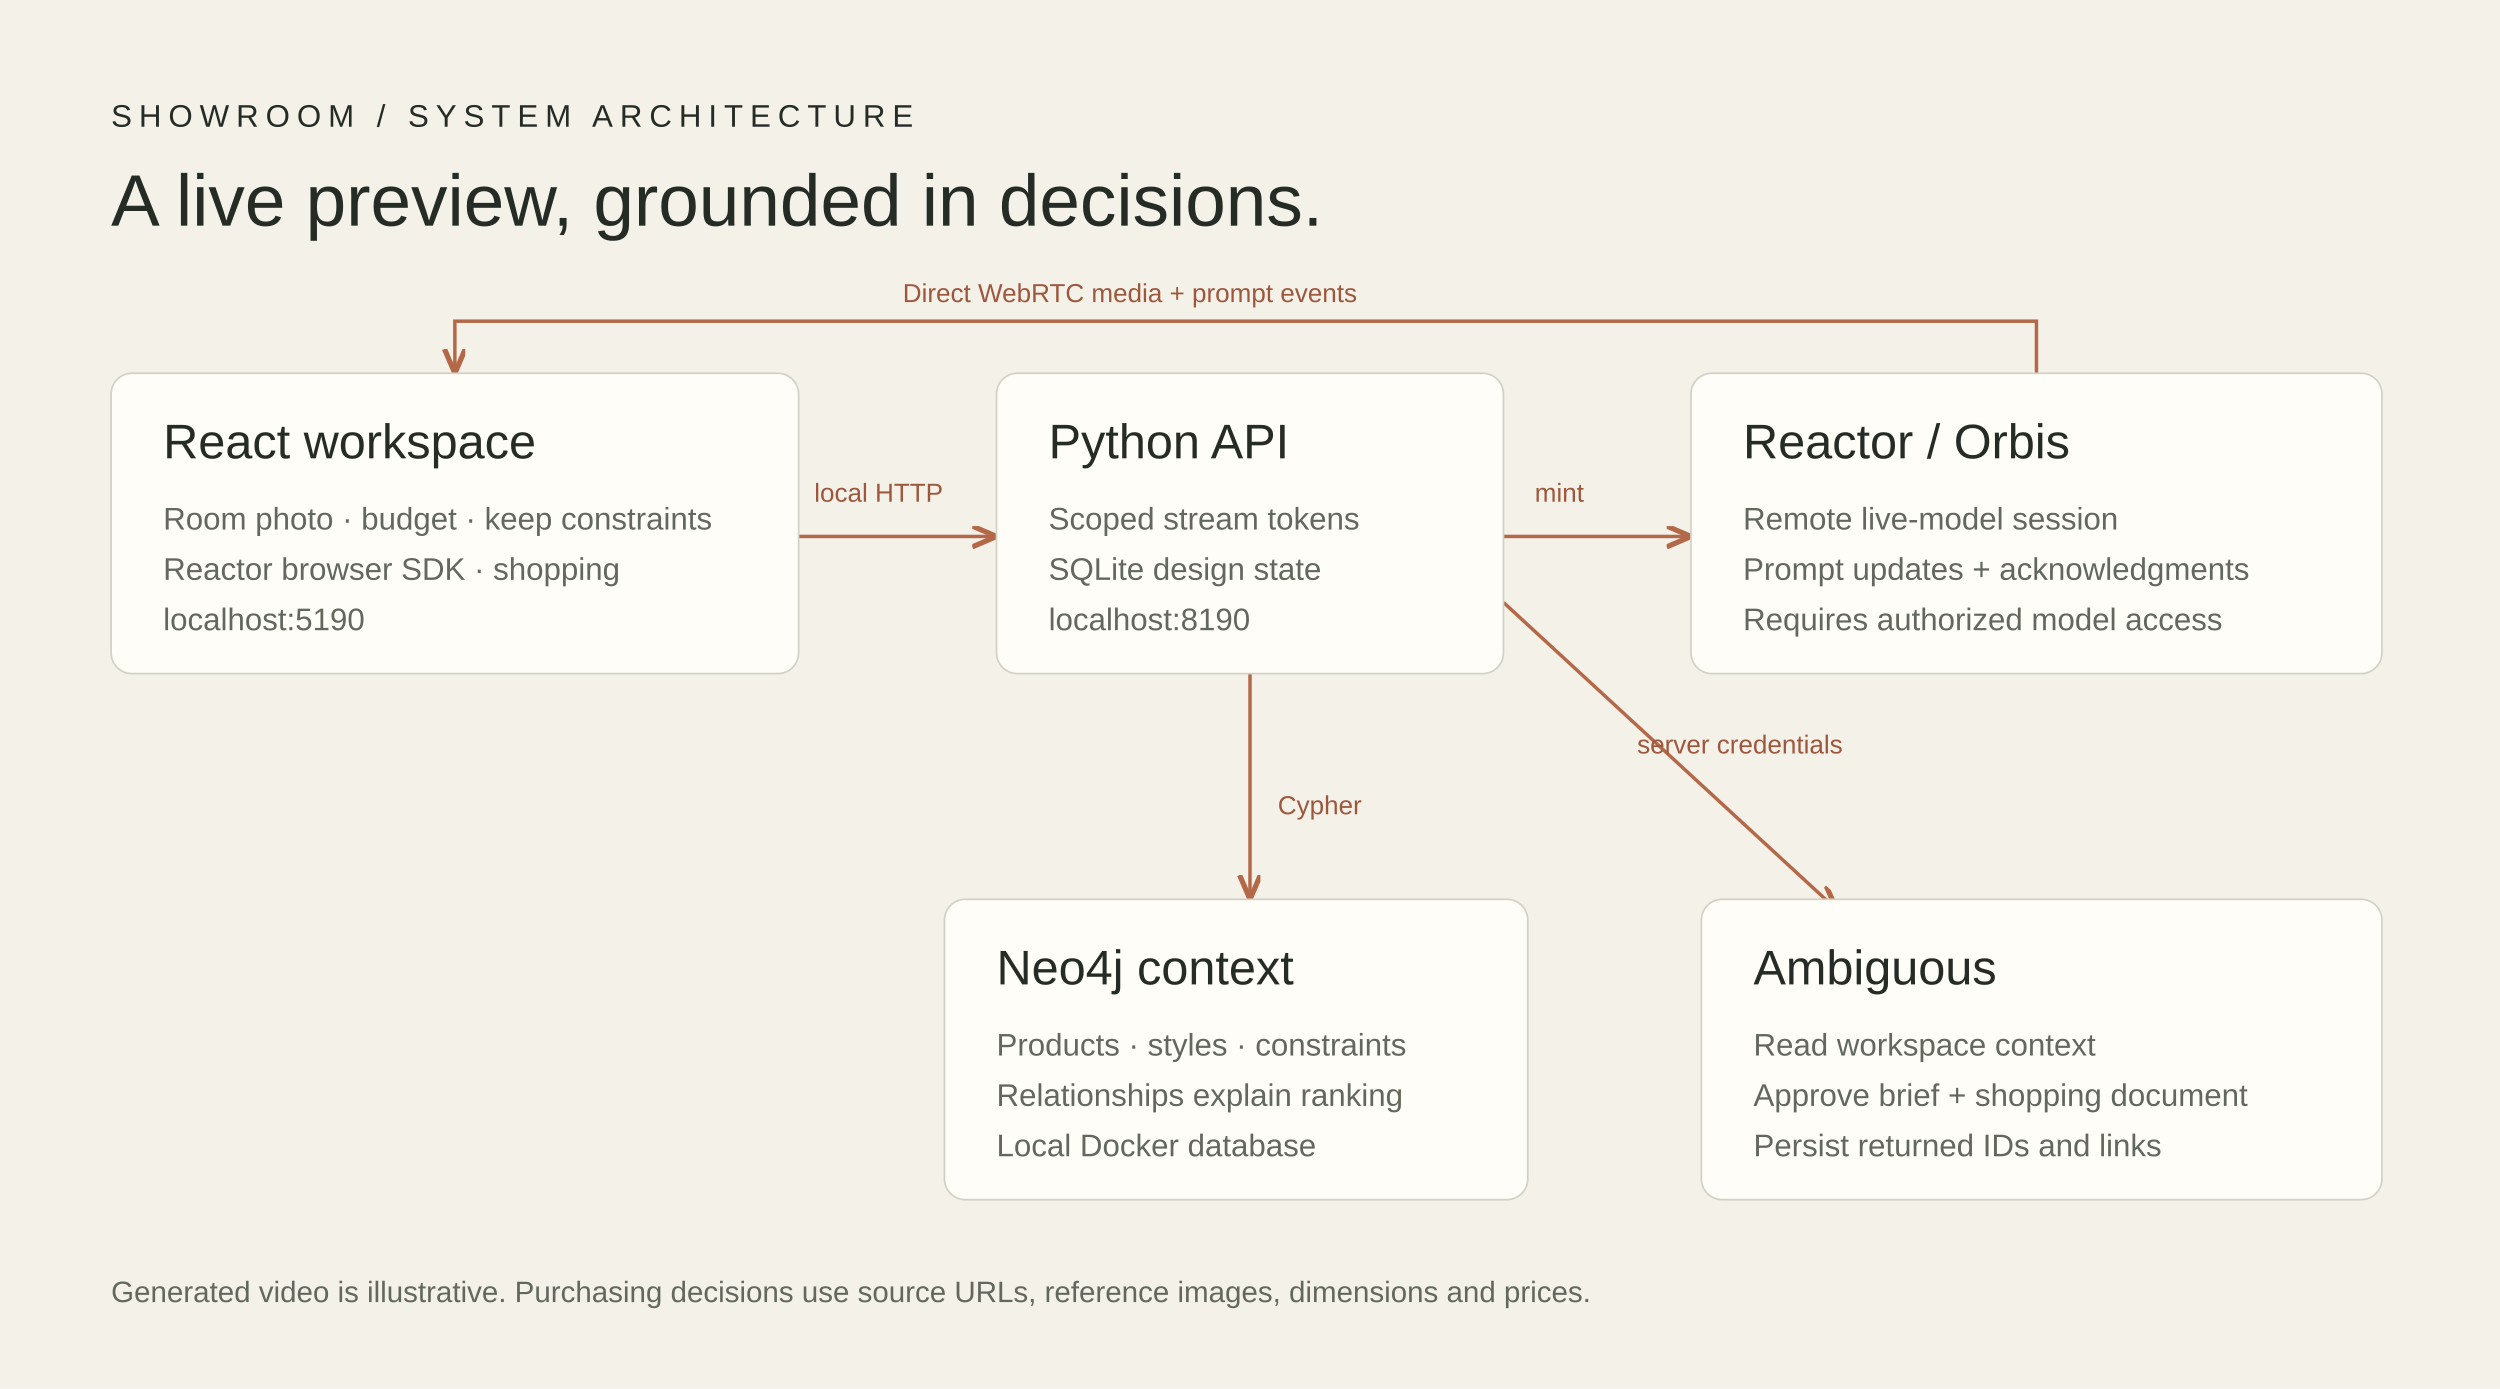
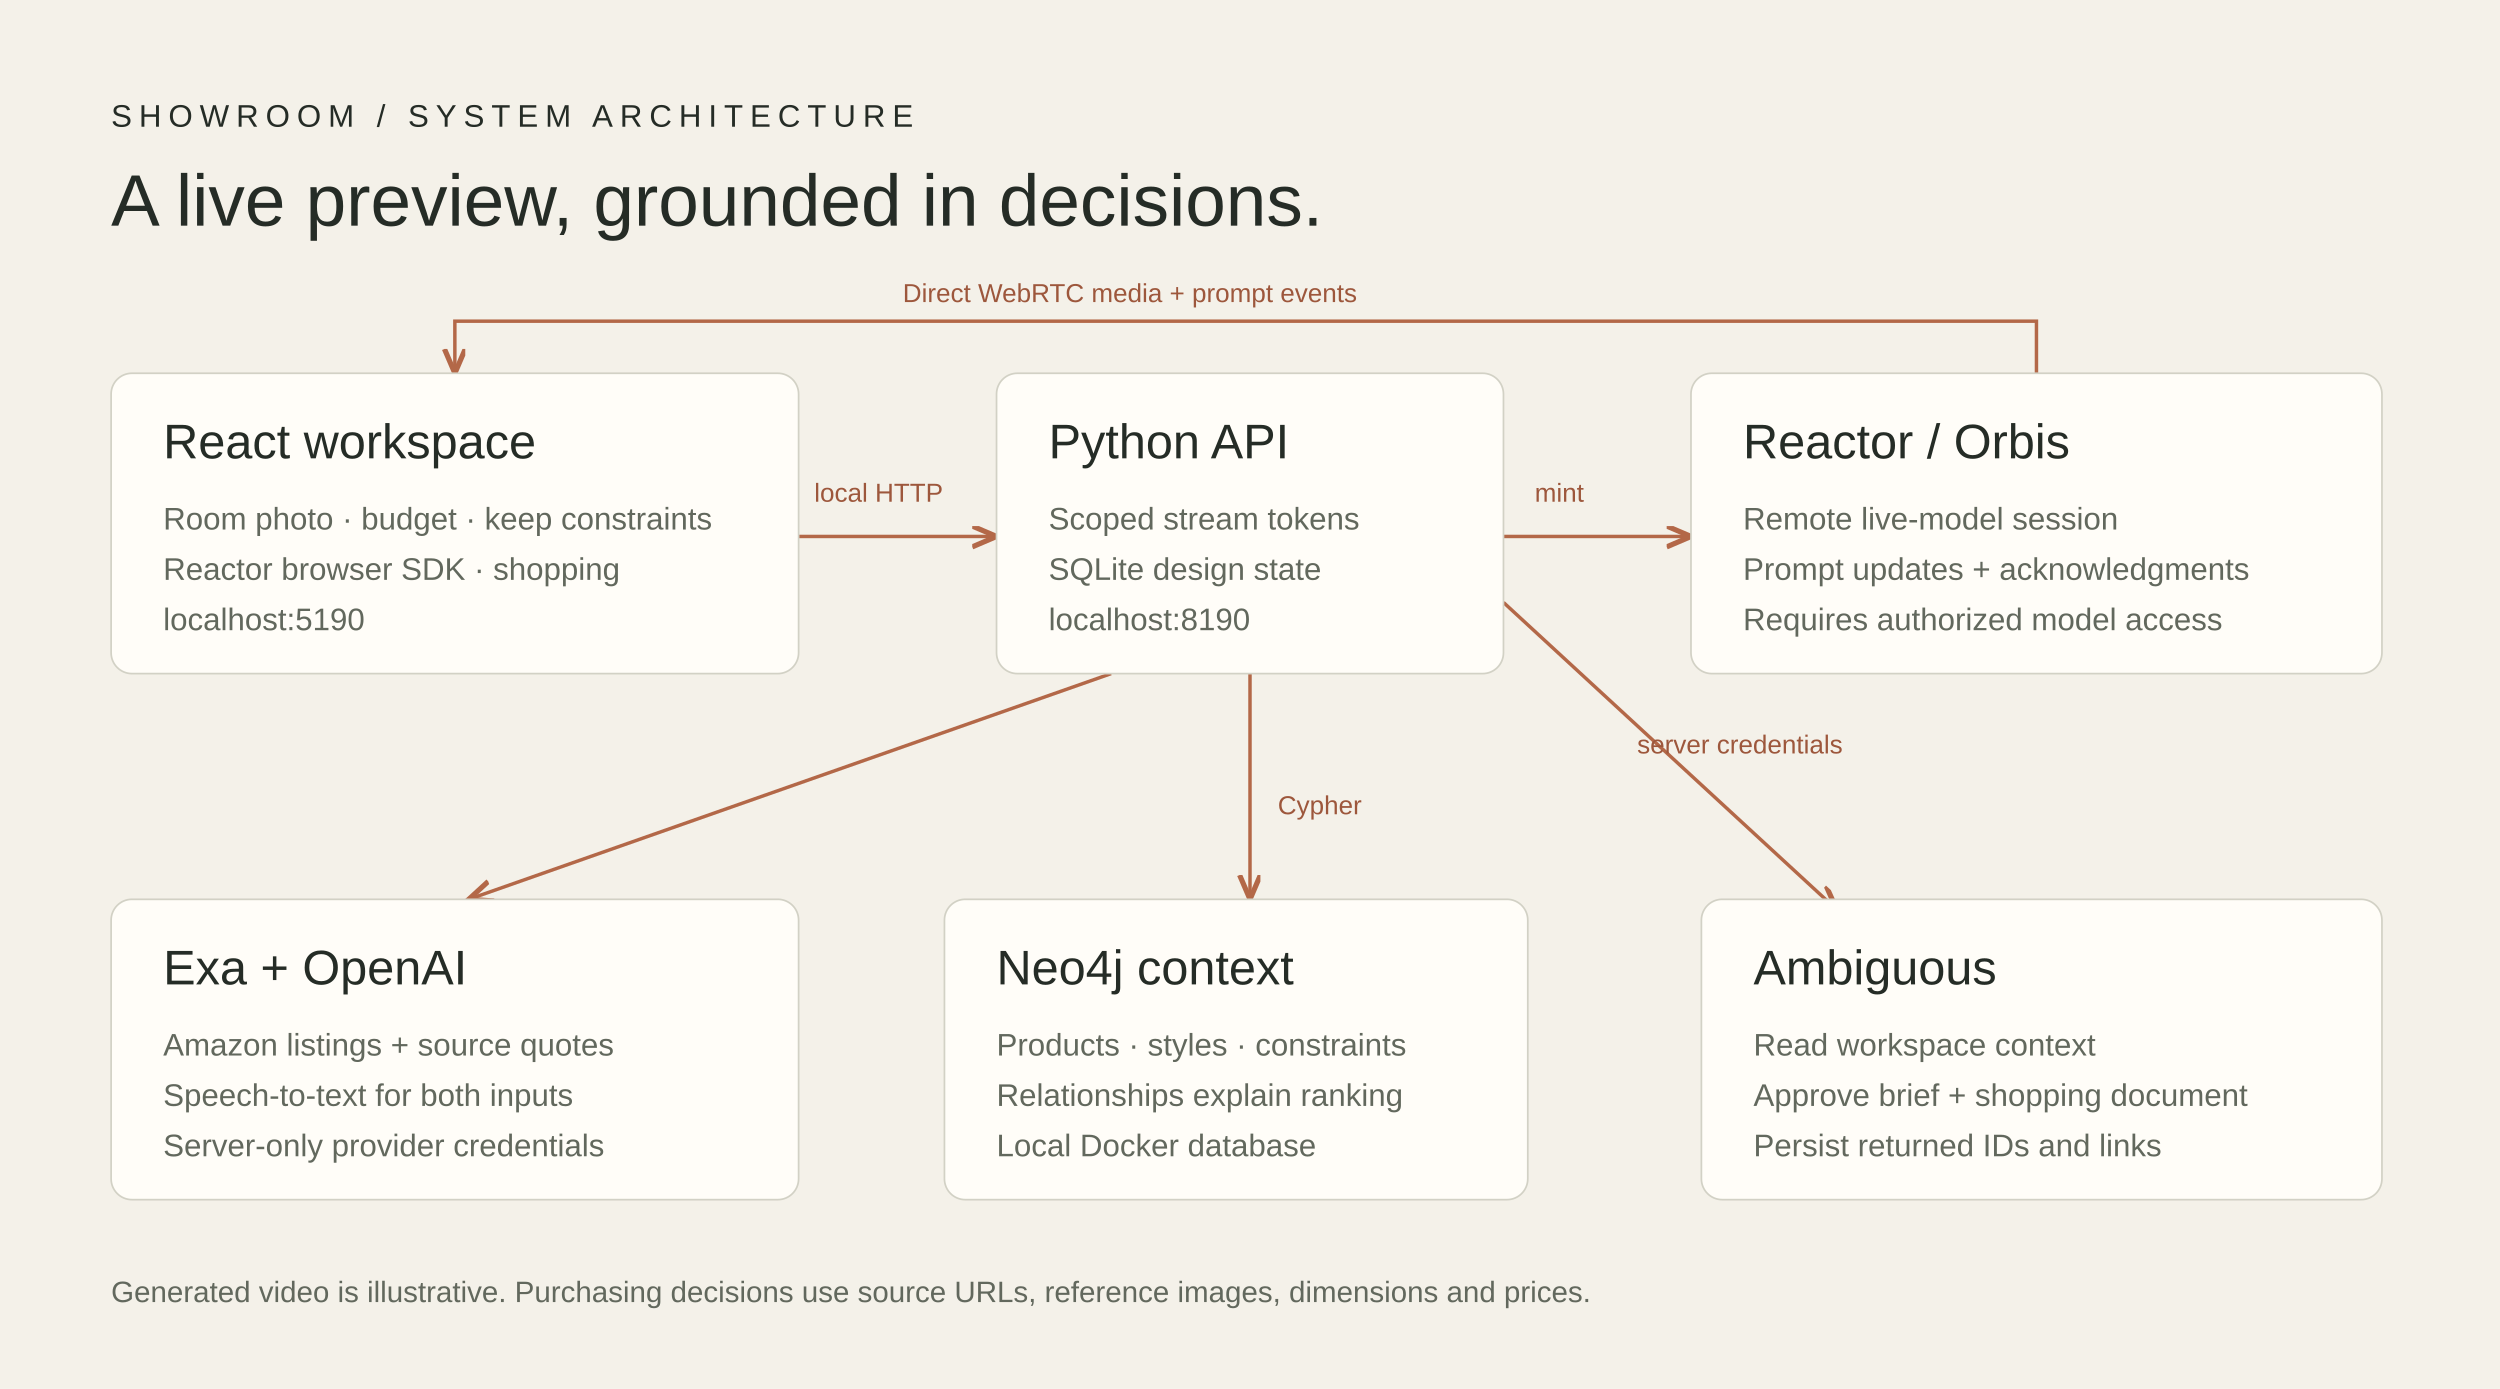
<svg xmlns="http://www.w3.org/2000/svg" width="1440" height="800" viewBox="0 0 1440 800">
  <defs>
    <marker id="arrow" markerWidth="10" markerHeight="10" refX="7" refY="3" orient="auto">
      <path d="M0,0 L7,3 L0,6" fill="none" stroke="#b36848" stroke-width="1.5" />
    </marker>
  </defs>
  <rect width="1440" height="800" fill="#f4f1e9" />
  <g font-family="Arial,sans-serif" fill="#252c26">
    <text x="64" y="73" font-size="18" letter-spacing="4">SHOWROOM / SYSTEM ARCHITECTURE</text>
    <text x="64" y="130" font-size="42">A live preview, grounded in decisions.</text>
    <g fill="none" stroke="#b36848" stroke-width="2" marker-end="url(#arrow)">
      <path d="M1173 215V185H262V215" />
      <path d="M460 309H574" />
      <path d="M866 309H974" />
      <path d="M720 388V518" />
      <path d="M866 347L1058 524" />
+       <path d="M640 388L270 518" />
    </g>
    <g fill="#fffdf8" stroke="#d2d1c5">
      <rect x="64" y="215" width="396" height="173" rx="12" />
      <rect x="574" y="215" width="292" height="173" rx="12" />
      <rect x="974" y="215" width="398" height="173" rx="12" />
+       <rect x="64" y="518" width="396" height="173" rx="12" />
      <rect x="544" y="518" width="336" height="173" rx="12" />
      <rect x="980" y="518" width="392" height="173" rx="12" />
    </g>
    <g font-size="28">
      <text x="94" y="264">React workspace</text>
      <text x="604" y="264">Python API</text>
      <text x="1004" y="264">Reactor / Orbis</text>
+       <text x="94" y="567">Exa + OpenAI</text>
      <text x="574" y="567">Neo4j context</text>
      <text x="1010" y="567">Ambiguous</text>
    </g>
    <g font-size="18" fill="#62685d">
      <text x="94" y="305">Room photo · budget · keep constraints</text>
      <text x="94" y="334">Reactor browser SDK · shopping</text>
      <text x="94" y="363">localhost:5190</text>
      <text x="604" y="305">Scoped stream tokens</text>
      <text x="604" y="334">SQLite design state</text>
      <text x="604" y="363">localhost:8190</text>
      <text x="1004" y="305">Remote live-model session</text>
      <text x="1004" y="334">Prompt updates + acknowledgments</text>
      <text x="1004" y="363">Requires authorized model access</text>
+       <text x="94" y="608">Amazon listings + source quotes</text>
+       <text x="94" y="637">Speech-to-text for both inputs</text>
+       <text x="94" y="666">Server-only provider credentials</text>
      <text x="574" y="608">Products · styles · constraints</text>
      <text x="574" y="637">Relationships explain ranking</text>
      <text x="574" y="666">Local Docker database</text>
      <text x="1010" y="608">Read workspace context</text>
      <text x="1010" y="637">Approve brief + shopping document</text>
      <text x="1010" y="666">Persist returned IDs and links</text>
    </g>
    <g font-size="15" fill="#9d573c">
      <text x="520" y="174">Direct WebRTC media + prompt events</text>
      <text x="469" y="289">local HTTP</text>
      <text x="884" y="289">mint</text>
      <text x="736" y="469">Cypher</text>
      <text x="943" y="434">server credentials</text>
    </g>
    <text x="64" y="750" font-size="17" fill="#62685d">Generated video is illustrative. Purchasing decisions use source URLs, reference images, dimensions and prices.</text>
  </g>
</svg>
